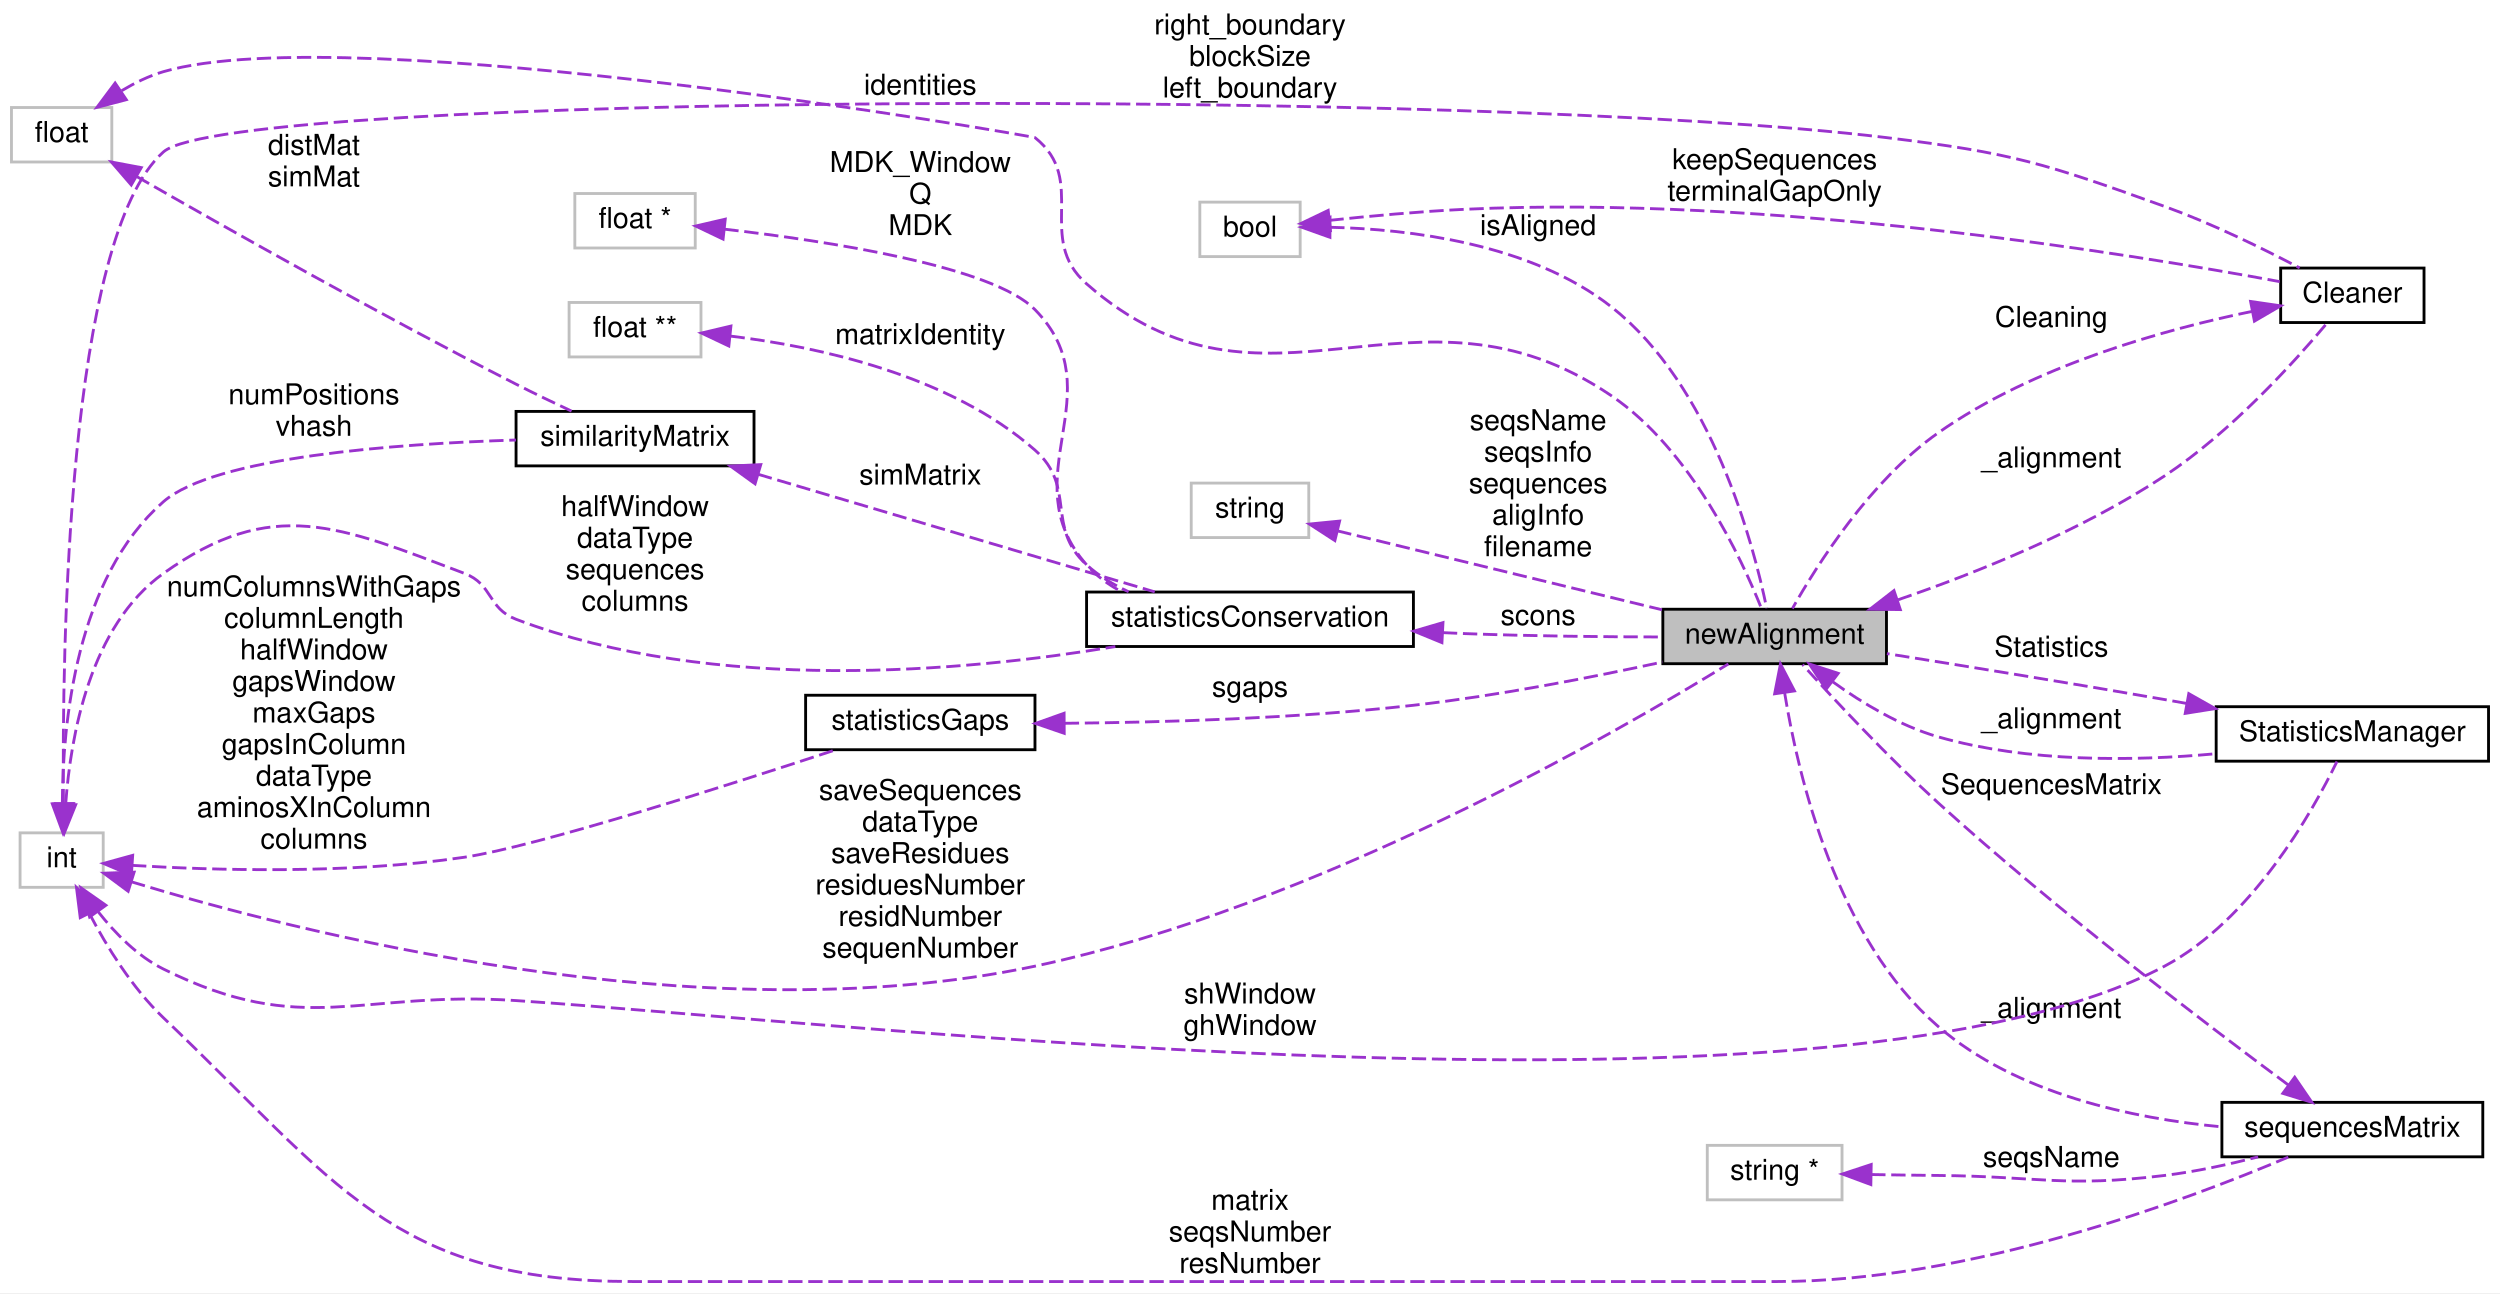
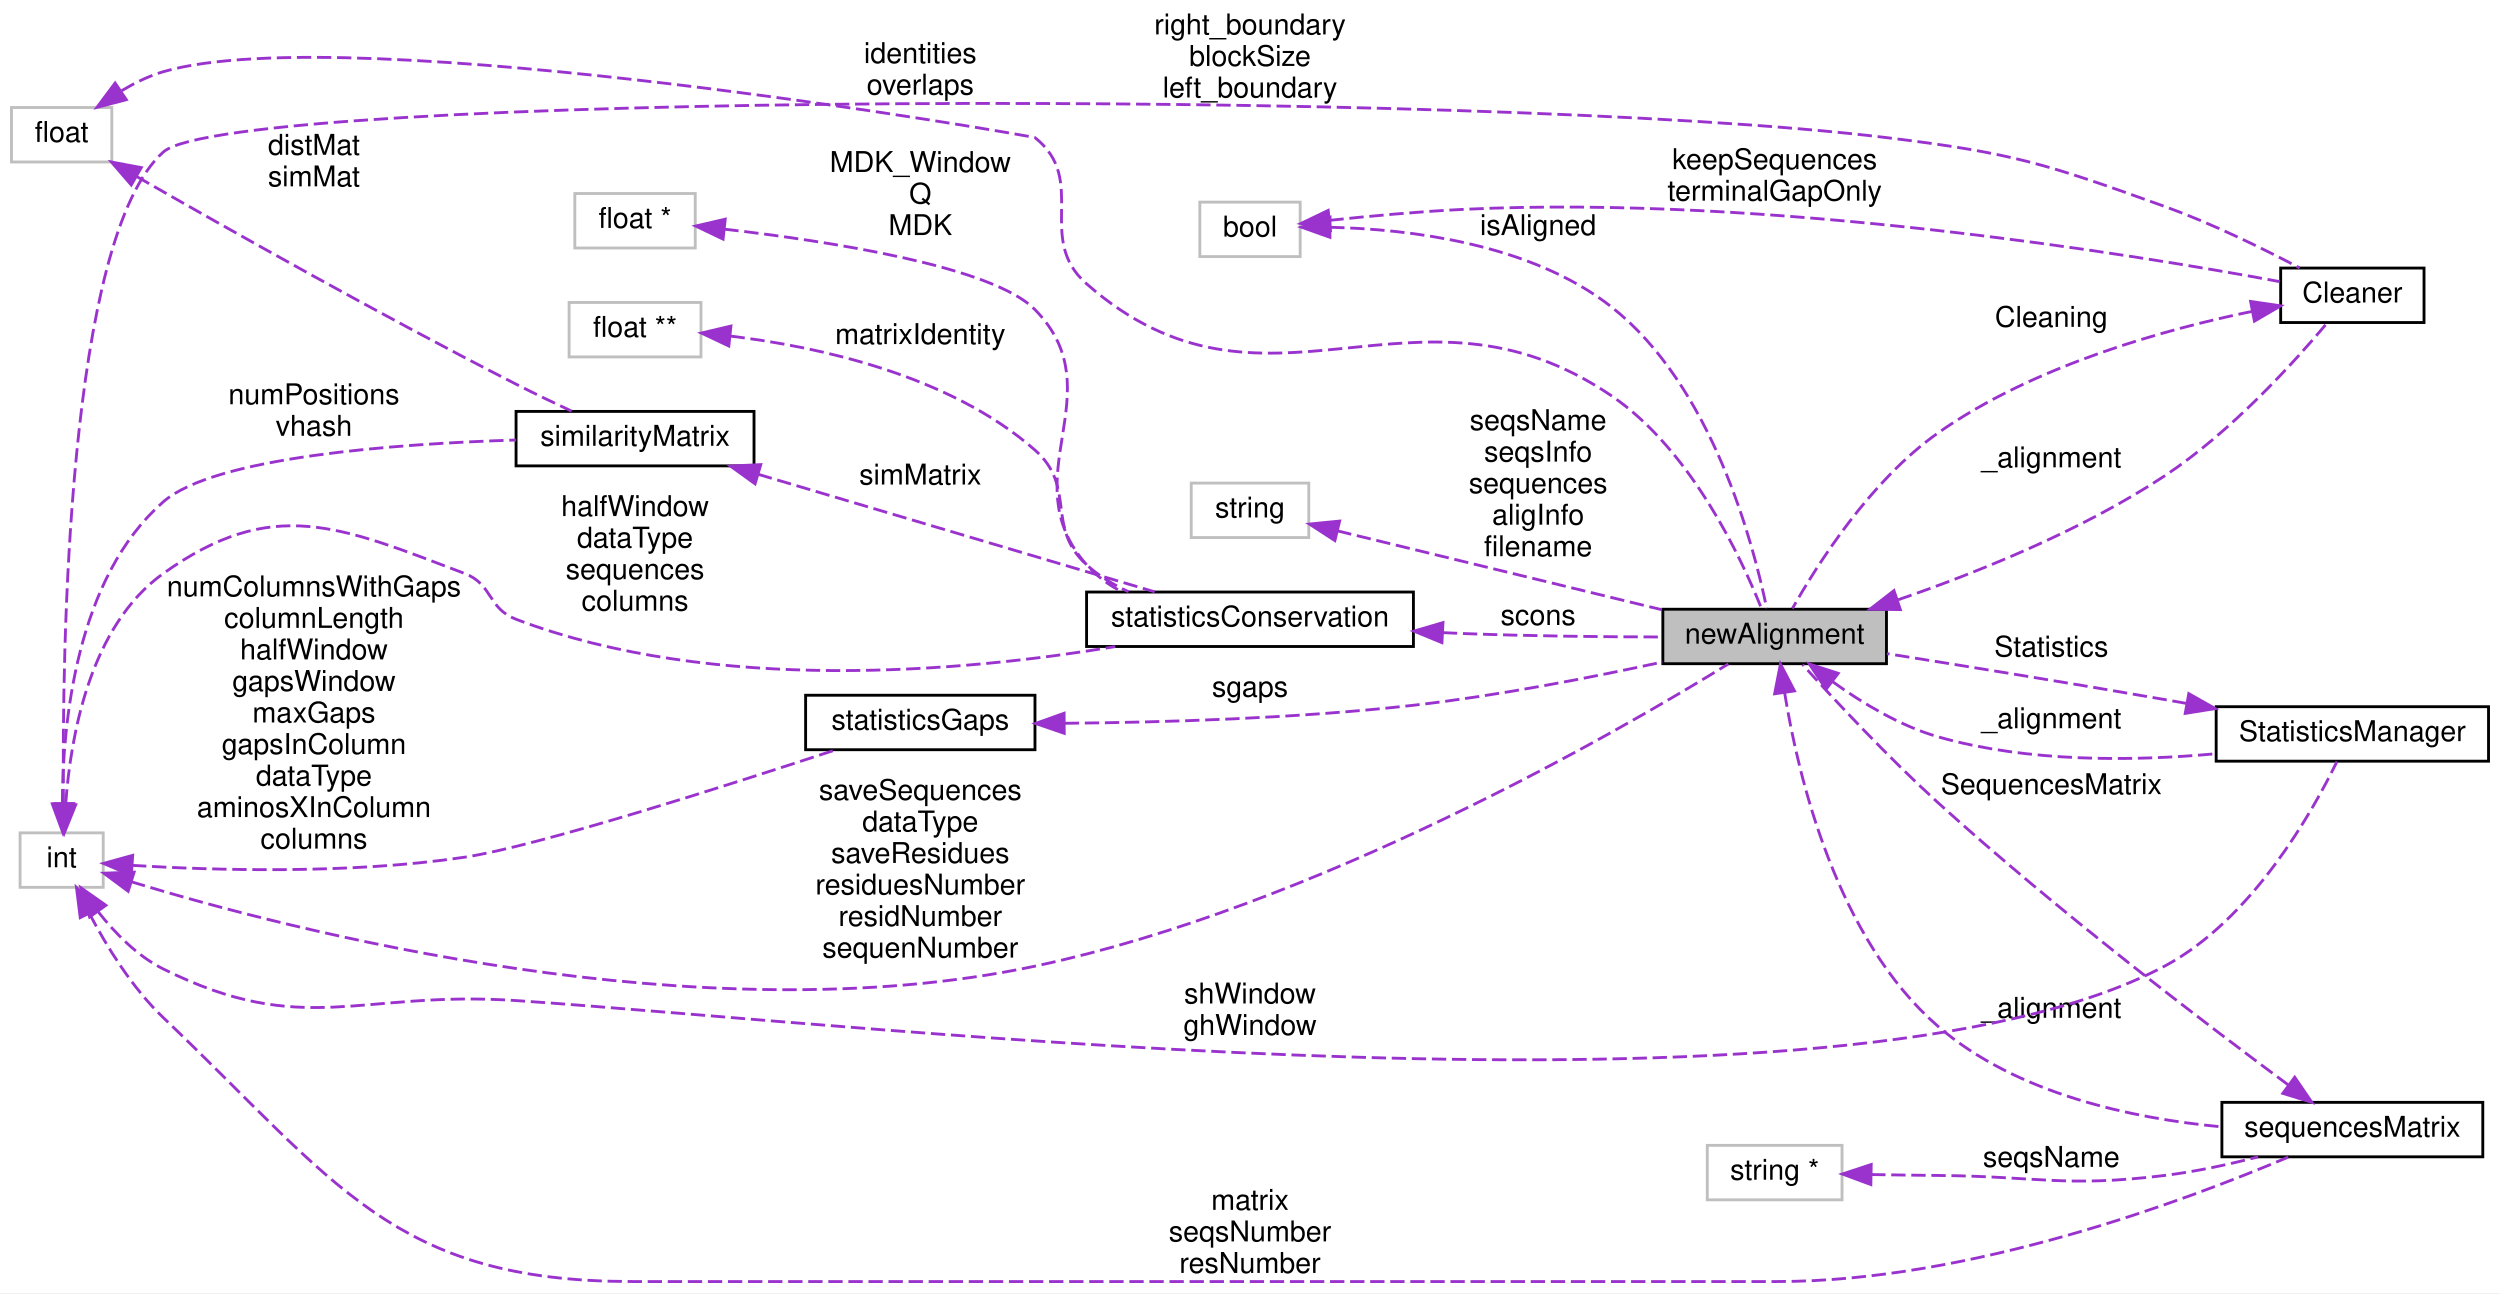
<svg xmlns="http://www.w3.org/2000/svg" xmlns:xlink="http://www.w3.org/1999/xlink" width="872pt" height="451pt" viewBox="0.00 0.00 872.00 451.00">
  <g id="graph0" class="graph" transform="scale(1 1) rotate(0) translate(4 447)">
    <polygon fill="white" stroke="none" points="-4,4 -4,-447 868,-447 868,4 -4,4" />
    <g id="node1" class="node">
      <polygon fill="#bfbfbf" stroke="black" points="576,-215.5 576,-234.5 654,-234.5 654,-215.5 576,-215.5" />
      <text text-anchor="middle" x="615" y="-222.5" font-family="Helvetica,sans-Serif" font-size="10.00">newAlignment</text>
    </g>
    <g id="node5" class="node">
      <g id="a_node5">
        <a xlink:href="classsequences_matrix.html" target="_top" xlink:title="sequencesMatrix">
          <polygon fill="white" stroke="black" points="771,-43.5 771,-62.5 862,-62.5 862,-43.5 771,-43.5" />
          <text text-anchor="middle" x="816.5" y="-50.5" font-family="Helvetica,sans-Serif" font-size="10.00">sequencesMatrix</text>
        </a>
      </g>
    </g>
    <g id="edge5" class="edge">
      <path fill="none" stroke="#9a32cd" stroke-dasharray="5,2" d="M618.468,-205.423C623.275,-175.721 636.72,-119.509 672,-89 699.297,-65.395 739.855,-56.856 770.896,-53.957" />
      <polygon fill="#9a32cd" stroke="#9a32cd" points="614.993,-205.001 617.021,-215.4 621.92,-206.006 614.993,-205.001" />
      <text text-anchor="middle" x="711.5" y="-92" font-family="Helvetica,sans-Serif" font-size="10.00"> _alignment</text>
    </g>
    <g id="node12" class="node">
      <g id="a_node12">
        <a xlink:href="class_cleaner.html" target="_top" xlink:title="Subclass contained by the alignment object to make cleaning operations on it. ">
          <polygon fill="white" stroke="black" points="791.5,-334.5 791.5,-353.5 841.5,-353.5 841.5,-334.5 791.5,-334.5" />
          <text text-anchor="middle" x="816.5" y="-341.5" font-family="Helvetica,sans-Serif" font-size="10.00">Cleaner</text>
        </a>
      </g>
    </g>
    <g id="edge18" class="edge">
      <path fill="none" stroke="#9a32cd" stroke-dasharray="5,2" d="M658.033,-237.792C685.757,-247.316 722.144,-261.953 751,-281 774.254,-296.349 796.353,-320.811 807.662,-334.293" />
      <polygon fill="#9a32cd" stroke="#9a32cd" points="658.835,-234.369 648.241,-234.515 656.614,-241.007 658.835,-234.369" />
      <text text-anchor="middle" x="711.5" y="-284" font-family="Helvetica,sans-Serif" font-size="10.00"> _alignment</text>
    </g>
    <g id="node14" class="node">
      <g id="a_node14">
        <a xlink:href="class_statistics_manager.html" target="_top" xlink:title="StatisticsManager">
          <polygon fill="white" stroke="black" points="769,-181.5 769,-200.5 864,-200.5 864,-181.5 769,-181.5" />
          <text text-anchor="middle" x="816.5" y="-188.5" font-family="Helvetica,sans-Serif" font-size="10.00">StatisticsManager</text>
        </a>
      </g>
    </g>
    <g id="edge23" class="edge">
      <path fill="none" stroke="#9a32cd" stroke-dasharray="5,2" d="M635.257,-209.193C645.5,-201.807 658.703,-193.814 672,-190 703.372,-181.003 740.213,-181.475 768.711,-184.082" />
      <polygon fill="#9a32cd" stroke="#9a32cd" points="632.928,-206.567 627.089,-215.408 637.167,-212.138 632.928,-206.567" />
      <text text-anchor="middle" x="711.5" y="-193" font-family="Helvetica,sans-Serif" font-size="10.00"> _alignment</text>
    </g>
    <g id="node2" class="node">
      <polygon fill="white" stroke="#bfbfbf" points="411.5,-259.5 411.5,-278.5 452.5,-278.5 452.5,-259.5 411.5,-259.5" />
      <text text-anchor="middle" x="432" y="-266.5" font-family="Helvetica,sans-Serif" font-size="10.00">string</text>
    </g>
    <g id="edge1" class="edge">
      <path fill="none" stroke="#9a32cd" stroke-dasharray="5,2" d="M462.45,-261.841C493.298,-254.342 541.877,-242.533 575.69,-234.313" />
      <polygon fill="#9a32cd" stroke="#9a32cd" points="461.605,-258.444 452.715,-264.207 463.259,-265.246 461.605,-258.444" />
      <text text-anchor="middle" x="532.5" y="-297" font-family="Helvetica,sans-Serif" font-size="10.00"> seqsName</text>
      <text text-anchor="middle" x="532.5" y="-286" font-family="Helvetica,sans-Serif" font-size="10.00">seqsInfo</text>
      <text text-anchor="middle" x="532.5" y="-275" font-family="Helvetica,sans-Serif" font-size="10.00">sequences</text>
      <text text-anchor="middle" x="532.5" y="-264" font-family="Helvetica,sans-Serif" font-size="10.00">aligInfo</text>
      <text text-anchor="middle" x="532.5" y="-253" font-family="Helvetica,sans-Serif" font-size="10.00">filename</text>
    </g>
    <g id="node3" class="node">
      <g id="a_node3">
        <a xlink:href="classstatistics_gaps.html" target="_top" xlink:title="statisticsGaps">
          <polygon fill="white" stroke="black" points="277,-185.5 277,-204.5 357,-204.5 357,-185.5 277,-185.5" />
          <text text-anchor="middle" x="317" y="-192.5" font-family="Helvetica,sans-Serif" font-size="10.00">statisticsGaps</text>
        </a>
      </g>
    </g>
    <g id="edge2" class="edge">
      <path fill="none" stroke="#9a32cd" stroke-dasharray="5,2" d="M367.386,-194.718C401.62,-195.014 448.205,-196.396 489,-201 518.424,-204.321 551.293,-210.741 575.939,-216.106" />
      <polygon fill="#9a32cd" stroke="#9a32cd" points="367.198,-191.217 357.178,-194.658 367.157,-198.216 367.198,-191.217" />
      <text text-anchor="middle" x="432" y="-204" font-family="Helvetica,sans-Serif" font-size="10.00"> sgaps</text>
    </g>
    <g id="node4" class="node">
      <polygon fill="white" stroke="#bfbfbf" points="3,-137.5 3,-156.5 32,-156.5 32,-137.5 3,-137.5" />
      <text text-anchor="middle" x="17.5" y="-144.5" font-family="Helvetica,sans-Serif" font-size="10.00">int</text>
    </g>
    <g id="edge9" class="edge">
      <path fill="none" stroke="#9a32cd" stroke-dasharray="5,2" d="M41.749,-139.453C96.979,-122.606 240.177,-85.293 357,-110 454.799,-130.684 560.347,-191.706 598.856,-215.422" />
      <polygon fill="#9a32cd" stroke="#9a32cd" points="40.701,-136.113 32.198,-142.433 42.786,-142.796 40.701,-136.113" />
      <text text-anchor="middle" x="317" y="-168" font-family="Helvetica,sans-Serif" font-size="10.00"> saveSequences</text>
      <text text-anchor="middle" x="317" y="-157" font-family="Helvetica,sans-Serif" font-size="10.00">dataType</text>
      <text text-anchor="middle" x="317" y="-146" font-family="Helvetica,sans-Serif" font-size="10.00">saveResidues</text>
      <text text-anchor="middle" x="317" y="-135" font-family="Helvetica,sans-Serif" font-size="10.00">residuesNumber</text>
      <text text-anchor="middle" x="317" y="-124" font-family="Helvetica,sans-Serif" font-size="10.00">residNumber</text>
      <text text-anchor="middle" x="317" y="-113" font-family="Helvetica,sans-Serif" font-size="10.00">sequenNumber</text>
    </g>
    <g id="edge3" class="edge">
      <path fill="none" stroke="#9a32cd" stroke-dasharray="5,2" d="M42.047,-145.163C69.906,-143.451 117.609,-141.972 158,-148 183.05,-151.739 248.991,-172.775 287.304,-185.403" />
      <polygon fill="#9a32cd" stroke="#9a32cd" points="41.804,-141.671 32.064,-145.84 42.278,-148.655 41.804,-141.671" />
      <text text-anchor="middle" x="105.5" y="-239" font-family="Helvetica,sans-Serif" font-size="10.00"> numColumnsWithGaps</text>
      <text text-anchor="middle" x="105.5" y="-228" font-family="Helvetica,sans-Serif" font-size="10.00">columnLength</text>
      <text text-anchor="middle" x="105.5" y="-217" font-family="Helvetica,sans-Serif" font-size="10.00">halfWindow</text>
      <text text-anchor="middle" x="105.5" y="-206" font-family="Helvetica,sans-Serif" font-size="10.00">gapsWindow</text>
      <text text-anchor="middle" x="105.5" y="-195" font-family="Helvetica,sans-Serif" font-size="10.00">maxGaps</text>
      <text text-anchor="middle" x="105.5" y="-184" font-family="Helvetica,sans-Serif" font-size="10.00">gapsInColumn</text>
      <text text-anchor="middle" x="105.5" y="-173" font-family="Helvetica,sans-Serif" font-size="10.00">dataType</text>
      <text text-anchor="middle" x="105.5" y="-162" font-family="Helvetica,sans-Serif" font-size="10.00">aminosXInColumn</text>
      <text text-anchor="middle" x="105.5" y="-151" font-family="Helvetica,sans-Serif" font-size="10.00">columns</text>
    </g>
    <g id="edge6" class="edge">
      <path fill="none" stroke="#9a32cd" stroke-dasharray="5,2" d="M27.221,-128.283C33.257,-116.793 42.147,-102.347 53,-92 113.348,-34.464 133.119,-0 216.5,-0 216.5,-0 216.5,-0 616,-0 682.836,-0 758.171,-28.129 794.15,-43.402" />
      <polygon fill="#9a32cd" stroke="#9a32cd" points="23.986,-126.929 22.674,-137.442 30.256,-130.042 23.986,-126.929" />
      <text text-anchor="middle" x="432" y="-25" font-family="Helvetica,sans-Serif" font-size="10.00"> matrix</text>
      <text text-anchor="middle" x="432" y="-14" font-family="Helvetica,sans-Serif" font-size="10.00">seqsNumber</text>
      <text text-anchor="middle" x="432" y="-3" font-family="Helvetica,sans-Serif" font-size="10.00">resNumber</text>
    </g>
    <g id="node8" class="node">
      <g id="a_node8">
        <a xlink:href="classstatistics_conservation.html" target="_top" xlink:title="statisticsConservation">
          <polygon fill="white" stroke="black" points="375,-221.5 375,-240.5 489,-240.5 489,-221.5 375,-221.5" />
          <text text-anchor="middle" x="432" y="-228.5" font-family="Helvetica,sans-Serif" font-size="10.00">statisticsConservation</text>
        </a>
      </g>
    </g>
    <g id="edge12" class="edge">
      <path fill="none" stroke="#9a32cd" stroke-dasharray="5,2" d="M18.927,-166.717C20.624,-190.269 27.425,-228.769 53,-247 91,-274.088 114.38,-263.584 158,-247 168.005,-243.196 165.995,-234.804 176,-231 245.106,-204.726 332.566,-212.731 385.026,-221.473" />
      <polygon fill="#9a32cd" stroke="#9a32cd" points="22.412,-166.333 18.443,-156.51 15.42,-166.664 22.412,-166.333" />
      <text text-anchor="middle" x="217.5" y="-267" font-family="Helvetica,sans-Serif" font-size="10.00"> halfWindow</text>
      <text text-anchor="middle" x="217.5" y="-256" font-family="Helvetica,sans-Serif" font-size="10.00">dataType</text>
      <text text-anchor="middle" x="217.5" y="-245" font-family="Helvetica,sans-Serif" font-size="10.00">sequences</text>
      <text text-anchor="middle" x="217.5" y="-234" font-family="Helvetica,sans-Serif" font-size="10.00">columns</text>
    </g>
    <g id="node11" class="node">
      <g id="a_node11">
        <a xlink:href="classsimilarity_matrix.html" target="_top" xlink:title="similarityMatrix">
          <polygon fill="white" stroke="black" points="176,-284.5 176,-303.5 259,-303.5 259,-284.5 176,-284.5" />
          <text text-anchor="middle" x="217.5" y="-291.5" font-family="Helvetica,sans-Serif" font-size="10.00">similarityMatrix</text>
        </a>
      </g>
    </g>
    <g id="edge16" class="edge">
      <path fill="none" stroke="#9a32cd" stroke-dasharray="5,2" d="M17.746,-166.792C17.854,-194.778 22.59,-245.456 53,-272 70.801,-287.538 133.577,-292.186 175.957,-293.527" />
      <polygon fill="#9a32cd" stroke="#9a32cd" points="21.248,-166.694 17.909,-156.639 14.248,-166.581 21.248,-166.694" />
      <text text-anchor="middle" x="105.5" y="-306" font-family="Helvetica,sans-Serif" font-size="10.00"> numPositions</text>
      <text text-anchor="middle" x="105.5" y="-295" font-family="Helvetica,sans-Serif" font-size="10.00">vhash</text>
    </g>
    <g id="edge19" class="edge">
      <path fill="none" stroke="#9a32cd" stroke-dasharray="5,2" d="M18.134,-166.825C17.614,-220.055 19.399,-364.101 53,-394 76.327,-414.757 511.094,-416.417 654,-399 698.085,-393.627 709.21,-390.032 751,-375 767.484,-369.071 785.377,-360.269 798.126,-353.557" />
      <polygon fill="#9a32cd" stroke="#9a32cd" points="21.636,-166.702 18.274,-156.655 14.637,-166.606 21.636,-166.702" />
      <text text-anchor="middle" x="432" y="-435" font-family="Helvetica,sans-Serif" font-size="10.00"> right_boundary</text>
      <text text-anchor="middle" x="432" y="-424" font-family="Helvetica,sans-Serif" font-size="10.00">blockSize</text>
      <text text-anchor="middle" x="432" y="-413" font-family="Helvetica,sans-Serif" font-size="10.00">left_boundary</text>
    </g>
    <g id="edge24" class="edge">
      <path fill="none" stroke="#9a32cd" stroke-dasharray="5,2" d="M30.241,-128.983C36.128,-121.491 43.939,-113.505 53,-109 102.145,-84.564 121.239,-101.685 176,-98 303.517,-89.419 638.182,-49.947 751,-110 781.467,-126.218 802.515,-163.671 811.134,-181.385" />
      <polygon fill="#9a32cd" stroke="#9a32cd" points="27.248,-127.15 24.254,-137.313 32.933,-131.235 27.248,-127.15" />
      <text text-anchor="middle" x="432" y="-97" font-family="Helvetica,sans-Serif" font-size="10.00"> shWindow</text>
      <text text-anchor="middle" x="432" y="-86" font-family="Helvetica,sans-Serif" font-size="10.00">ghWindow</text>
    </g>
    <g id="edge4" class="edge">
      <path fill="none" stroke="#9a32cd" stroke-dasharray="5,2" d="M794.273,-68.481C765.628,-89.676 713.418,-129.399 672,-167 654.382,-182.994 635.468,-203.323 624.749,-215.176" />
      <polygon fill="#9a32cd" stroke="#9a32cd" points="796.391,-71.268 802.368,-62.52 792.24,-65.631 796.391,-71.268" />
      <text text-anchor="middle" x="711.5" y="-170" font-family="Helvetica,sans-Serif" font-size="10.00"> SequencesMatrix</text>
    </g>
    <g id="node6" class="node">
      <polygon fill="white" stroke="#bfbfbf" points="591.5,-28.5 591.5,-47.5 638.5,-47.5 638.5,-28.5 591.5,-28.5" />
      <text text-anchor="middle" x="615" y="-35.5" font-family="Helvetica,sans-Serif" font-size="10.00">string *</text>
    </g>
    <g id="edge7" class="edge">
      <path fill="none" stroke="#9a32cd" stroke-dasharray="5,2" d="M648.664,-37.319C656.32,-37.186 664.446,-37.067 672,-37 707.11,-36.687 716.148,-32.742 751,-37 761.765,-38.315 773.321,-40.822 783.635,-43.468" />
      <polygon fill="#9a32cd" stroke="#9a32cd" points="648.548,-33.82 638.614,-37.504 648.677,-40.819 648.548,-33.82" />
      <text text-anchor="middle" x="711.5" y="-40" font-family="Helvetica,sans-Serif" font-size="10.00"> seqsName</text>
    </g>
    <g id="node7" class="node">
      <polygon fill="white" stroke="#bfbfbf" points="0,-390.5 0,-409.5 35,-409.5 35,-390.5 0,-390.5" />
      <text text-anchor="middle" x="17.5" y="-397.5" font-family="Helvetica,sans-Serif" font-size="10.00">float</text>
    </g>
    <g id="edge8" class="edge">
      <path fill="none" stroke="#9a32cd" stroke-dasharray="5,2" d="M38.436,-415.358C42.993,-418.094 47.979,-420.535 53,-422 118.411,-441.081 356.525,-399.379 357,-399 375.792,-384.012 356.941,-363.863 375,-348 437.48,-293.12 489.196,-355.707 558,-309 585.843,-290.099 603.421,-252.3 610.47,-234.581" />
      <polygon fill="#9a32cd" stroke="#9a32cd" points="40.062,-412.233 29.814,-409.548 36.151,-418.038 40.062,-412.233" />
-       <text text-anchor="middle" x="317" y="-414" font-family="Helvetica,sans-Serif" font-size="10.00"> identities</text>
+       <text text-anchor="middle" x="317" y="-425" font-family="Helvetica,sans-Serif" font-size="10.00"> identities</text>
+       <text text-anchor="middle" x="317" y="-414" font-family="Helvetica,sans-Serif" font-size="10.00">overlaps</text>
    </g>
    <g id="edge15" class="edge">
      <path fill="none" stroke="#9a32cd" stroke-dasharray="5,2" d="M43.661,-385.428C74.524,-367.711 128.589,-337.182 176,-313 182.227,-309.824 189.081,-306.533 195.352,-303.6" />
      <polygon fill="#9a32cd" stroke="#9a32cd" points="41.781,-382.472 34.861,-390.494 45.274,-388.538 41.781,-382.472" />
      <text text-anchor="middle" x="105.5" y="-393" font-family="Helvetica,sans-Serif" font-size="10.00"> distMat</text>
      <text text-anchor="middle" x="105.5" y="-382" font-family="Helvetica,sans-Serif" font-size="10.00">simMat</text>
    </g>
    <g id="edge10" class="edge">
      <path fill="none" stroke="#9a32cd" stroke-dasharray="5,2" d="M499.279,-226.333C501.886,-226.209 504.467,-226.097 507,-226 529.833,-225.123 555.426,-224.858 575.856,-224.819" />
      <polygon fill="#9a32cd" stroke="#9a32cd" points="498.948,-222.845 489.144,-226.863 499.313,-229.836 498.948,-222.845" />
      <text text-anchor="middle" x="532.5" y="-229" font-family="Helvetica,sans-Serif" font-size="10.00"> scons</text>
    </g>
    <g id="node9" class="node">
      <polygon fill="white" stroke="#bfbfbf" points="196.5,-360.5 196.5,-379.5 238.5,-379.5 238.5,-360.5 196.5,-360.5" />
      <text text-anchor="middle" x="217.5" y="-367.5" font-family="Helvetica,sans-Serif" font-size="10.00">float *</text>
    </g>
    <g id="edge11" class="edge">
      <path fill="none" stroke="#9a32cd" stroke-dasharray="5,2" d="M248.648,-367.068C284.735,-362.93 342.17,-354.139 357,-339 385.24,-310.171 348.34,-280.297 375,-250 378.391,-246.146 382.594,-243.073 387.162,-240.623" />
      <polygon fill="#9a32cd" stroke="#9a32cd" points="248.208,-363.595 238.646,-368.159 248.967,-370.554 248.208,-363.595" />
      <text text-anchor="middle" x="317" y="-387" font-family="Helvetica,sans-Serif" font-size="10.00"> MDK_Window</text>
      <text text-anchor="middle" x="317" y="-376" font-family="Helvetica,sans-Serif" font-size="10.00">Q</text>
      <text text-anchor="middle" x="317" y="-365" font-family="Helvetica,sans-Serif" font-size="10.00">MDK</text>
    </g>
    <g id="node10" class="node">
      <polygon fill="white" stroke="#bfbfbf" points="194.5,-322.5 194.5,-341.5 240.5,-341.5 240.5,-322.5 194.5,-322.5" />
      <text text-anchor="middle" x="217.5" y="-329.5" font-family="Helvetica,sans-Serif" font-size="10.00">float **</text>
    </g>
    <g id="edge13" class="edge">
      <path fill="none" stroke="#9a32cd" stroke-dasharray="5,2" d="M250.809,-329.764C281.482,-326.053 327.206,-316.194 357,-290 371.641,-277.128 360.571,-263.109 375,-250 379.255,-246.134 384.329,-243.05 389.658,-240.591" />
      <polygon fill="#9a32cd" stroke="#9a32cd" points="250.216,-326.307 240.639,-330.836 250.95,-333.268 250.216,-326.307" />
      <text text-anchor="middle" x="317" y="-327" font-family="Helvetica,sans-Serif" font-size="10.00"> matrixIdentity</text>
    </g>
    <g id="edge14" class="edge">
      <path fill="none" stroke="#9a32cd" stroke-dasharray="5,2" d="M260.388,-281.581C301.014,-269.537 361.785,-251.52 398.771,-240.555" />
      <polygon fill="#9a32cd" stroke="#9a32cd" points="259.367,-278.234 250.774,-284.432 261.357,-284.945 259.367,-278.234" />
      <text text-anchor="middle" x="317" y="-278" font-family="Helvetica,sans-Serif" font-size="10.00"> simMatrix</text>
    </g>
    <g id="edge17" class="edge">
      <path fill="none" stroke="#9a32cd" stroke-dasharray="5,2" d="M781.657,-338.416C750.876,-332.075 705.303,-319.419 672,-296 648.371,-279.384 629.779,-249.975 621.19,-234.746" />
      <polygon fill="#9a32cd" stroke="#9a32cd" points="781.005,-341.855 791.49,-340.331 782.343,-334.984 781.005,-341.855" />
      <text text-anchor="middle" x="711.5" y="-333" font-family="Helvetica,sans-Serif" font-size="10.00"> Cleaning</text>
    </g>
    <g id="node13" class="node">
      <polygon fill="white" stroke="#bfbfbf" points="414.5,-357.5 414.5,-376.5 449.5,-376.5 449.5,-357.5 414.5,-357.5" />
      <text text-anchor="middle" x="432" y="-364.5" font-family="Helvetica,sans-Serif" font-size="10.00">bool</text>
    </g>
    <g id="edge21" class="edge">
      <path fill="none" stroke="#9a32cd" stroke-dasharray="5,2" d="M459.963,-367.726C487.395,-367.087 529.779,-362.138 558,-340 593.119,-312.451 607.613,-257.268 612.219,-234.829" />
      <polygon fill="#9a32cd" stroke="#9a32cd" points="459.878,-364.227 449.898,-367.783 459.917,-371.226 459.878,-364.227" />
      <text text-anchor="middle" x="532.5" y="-365" font-family="Helvetica,sans-Serif" font-size="10.00"> isAligned</text>
    </g>
    <g id="edge20" class="edge">
      <path fill="none" stroke="#9a32cd" stroke-dasharray="5,2" d="M459.7,-370.139C473.753,-371.635 491.284,-373.258 507,-374 613.16,-379.01 739.134,-358.434 791.164,-348.769" />
      <polygon fill="#9a32cd" stroke="#9a32cd" points="460.044,-366.656 449.72,-369.036 459.275,-373.613 460.044,-366.656" />
      <text text-anchor="middle" x="615" y="-388" font-family="Helvetica,sans-Serif" font-size="10.00"> keepSequences</text>
      <text text-anchor="middle" x="615" y="-377" font-family="Helvetica,sans-Serif" font-size="10.00">terminalGapOnly</text>
    </g>
    <g id="edge22" class="edge">
      <path fill="none" stroke="#9a32cd" stroke-dasharray="5,2" d="M758.643,-201.65C756.061,-202.111 753.504,-202.563 751,-203 718.366,-208.694 681.211,-214.715 654.153,-219.016" />
      <polygon fill="#9a32cd" stroke="#9a32cd" points="759.449,-205.061 768.668,-199.84 758.206,-198.173 759.449,-205.061" />
      <text text-anchor="middle" x="711.5" y="-218" font-family="Helvetica,sans-Serif" font-size="10.00"> Statistics</text>
    </g>
  </g>
</svg>
